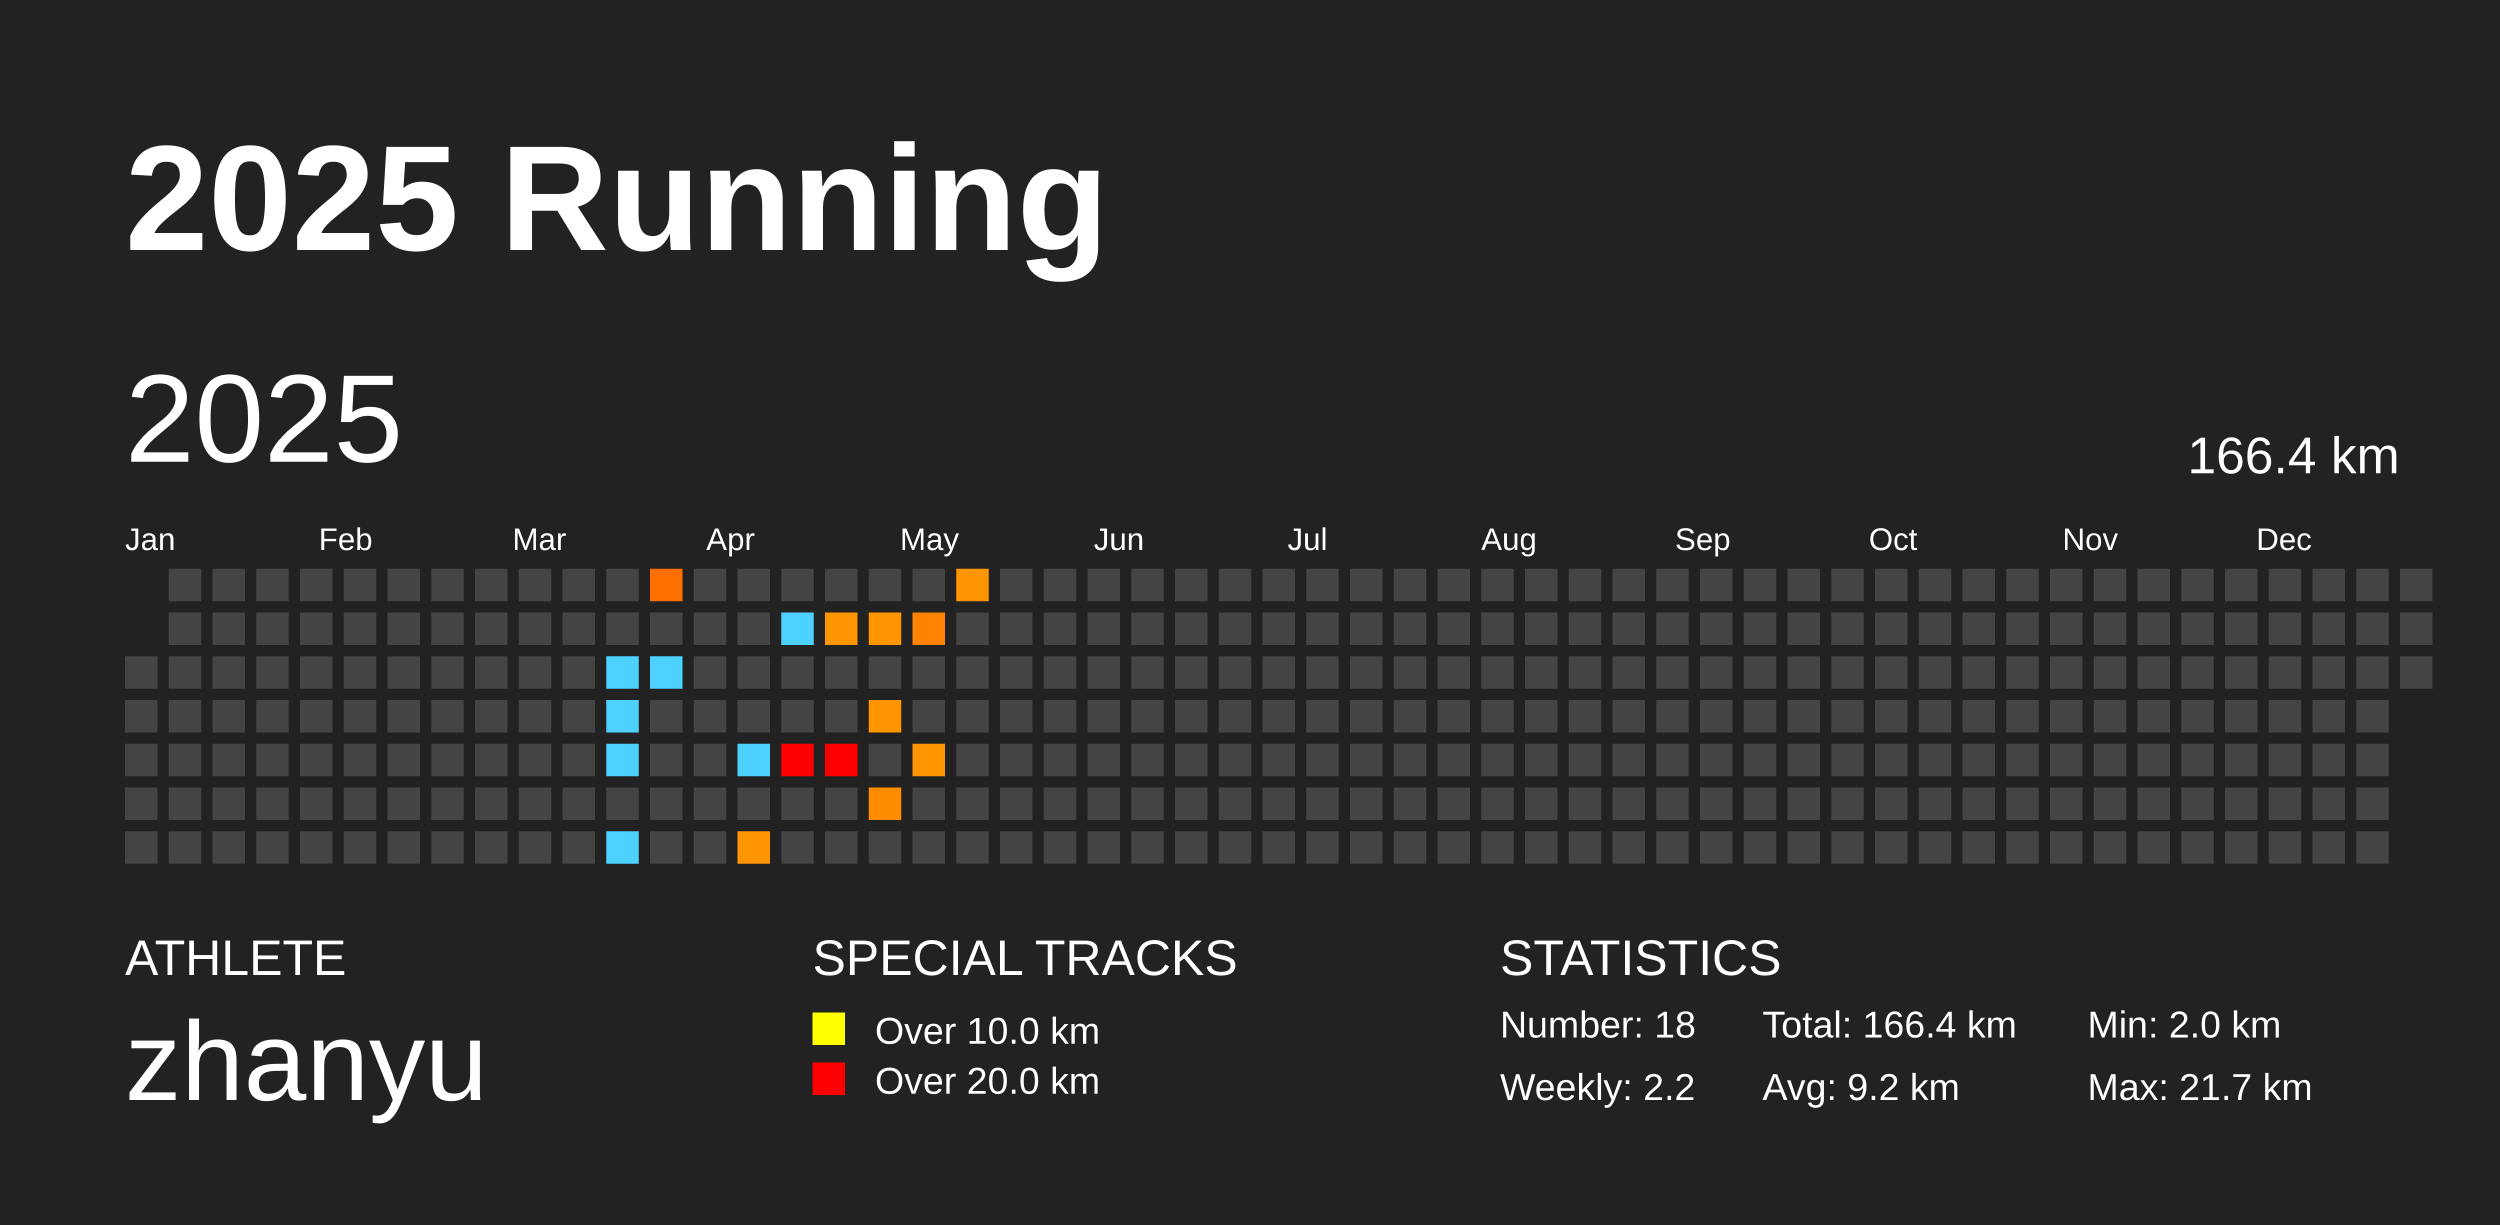
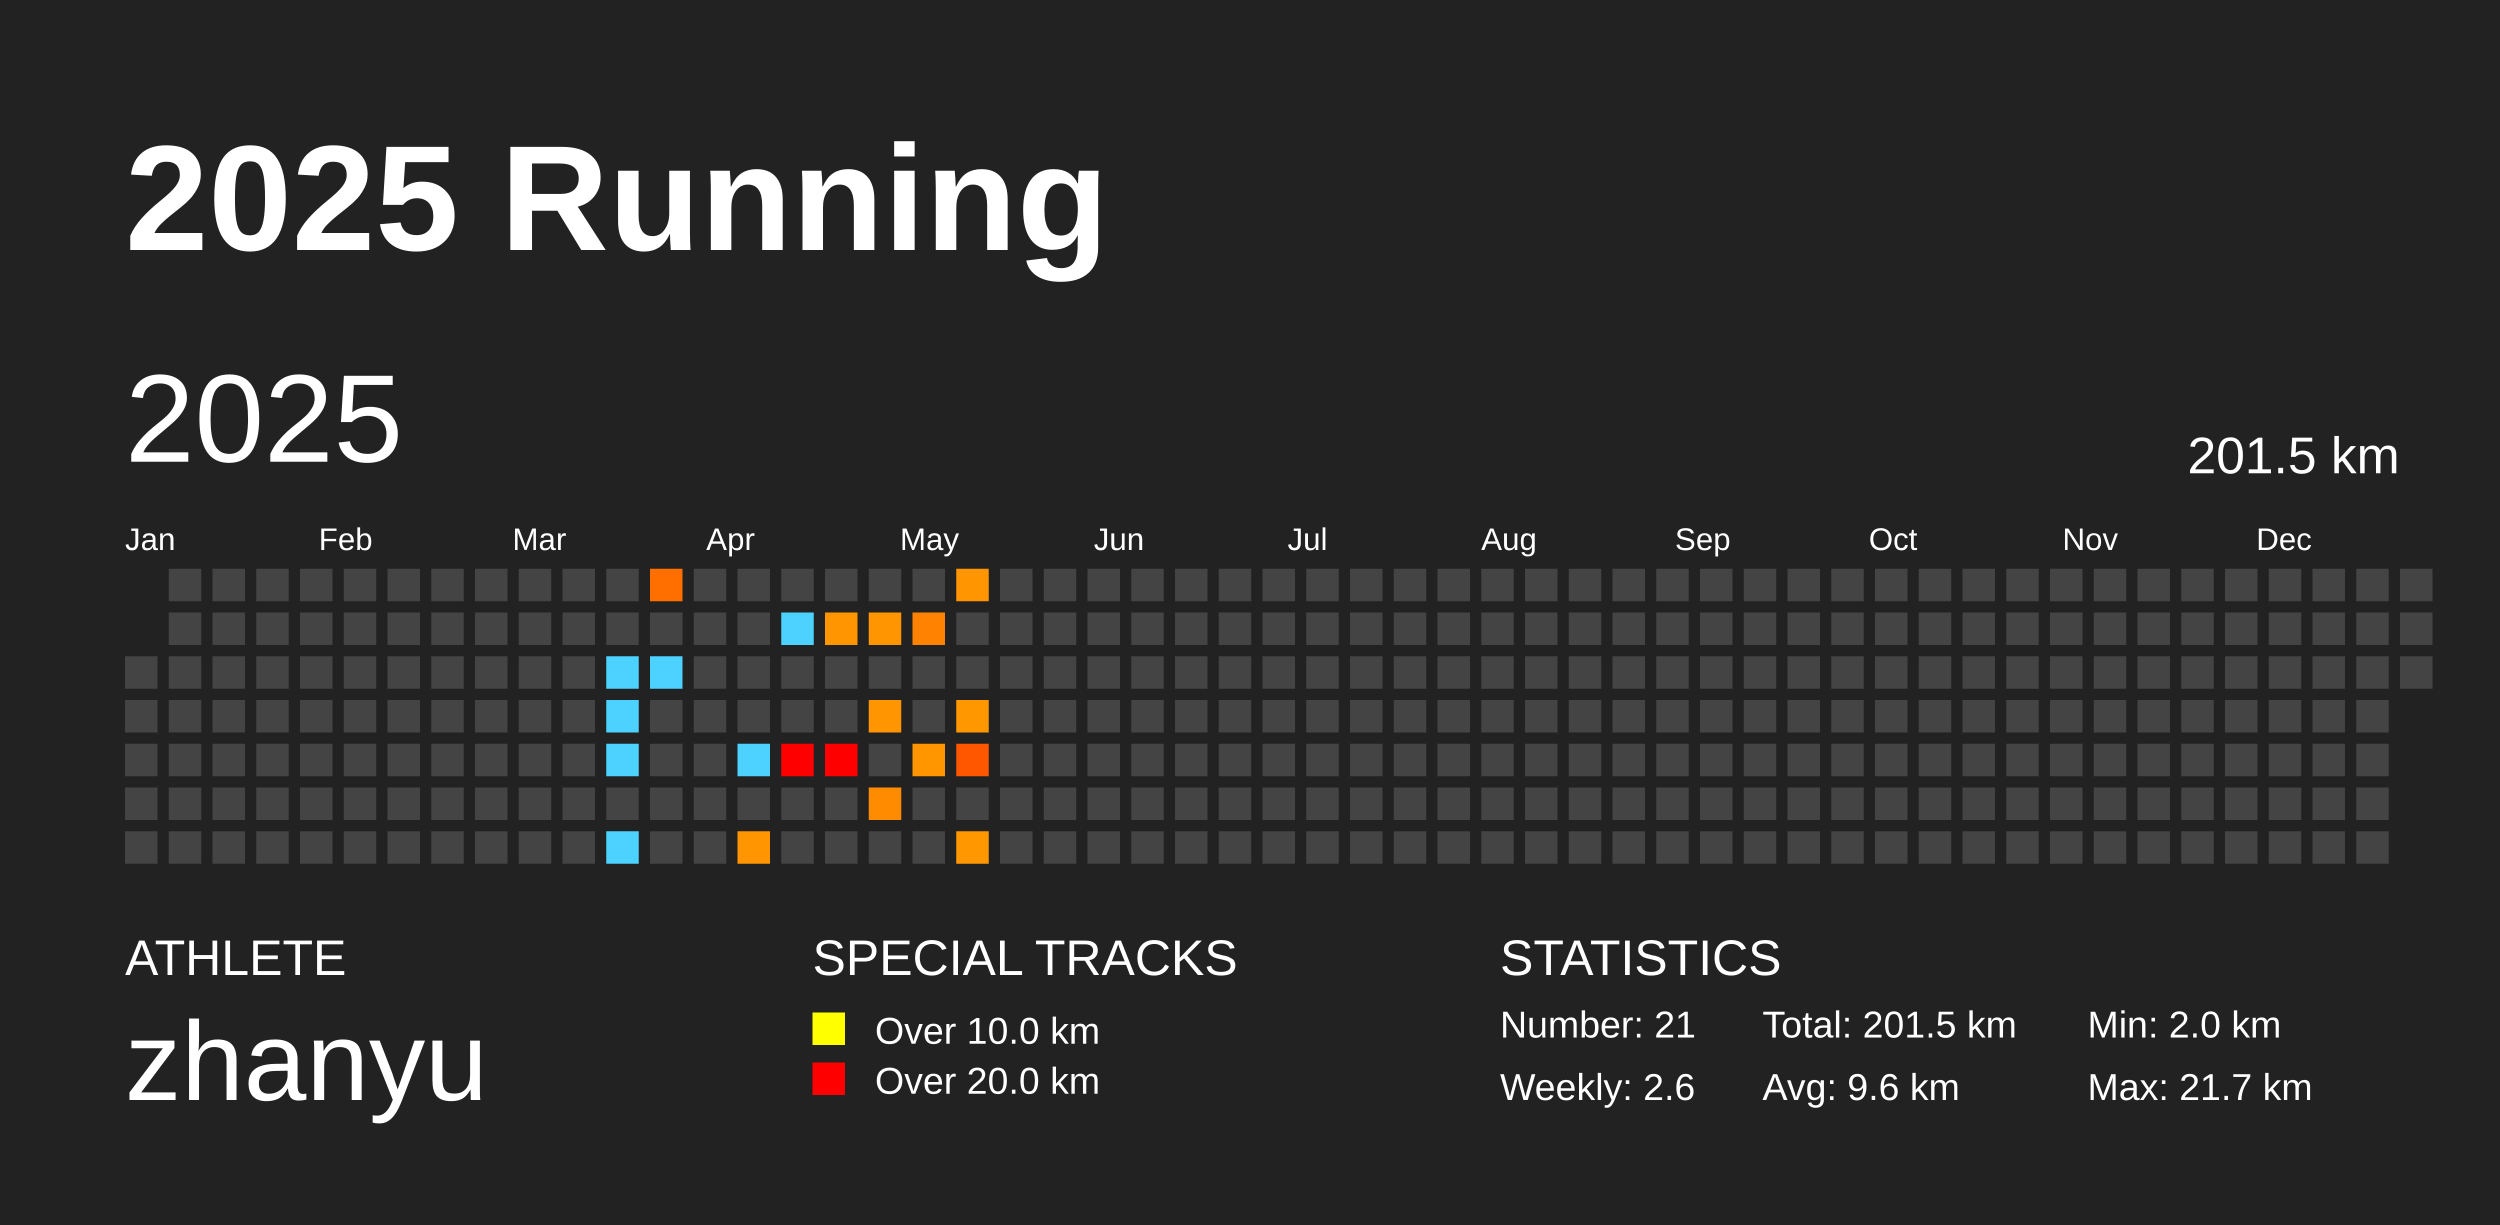
<svg xmlns="http://www.w3.org/2000/svg" baseProfile="full" height="98mm" version="1.1" viewBox="0,0,200,98" width="200mm">
  <defs />
  <rect fill="#222222" height="98" width="200" x="0" y="0" />
  <text fill="#FFFFFF" style="font-size:12px; font-family:Arial; font-weight:bold;" x="10" y="20">2025 Running</text>
  <text fill="#FFFFFF" style="font-size:4px; font-family:Arial" x="10" y="78">ATHLETE</text>
  <text fill="#FFFFFF" style="font-size:9px; font-family:Arial" x="10" y="88">zhanyu</text>
  <text fill="#FFFFFF" style="font-size:4px; font-family:Arial" x="65" y="78">SPECIAL TRACKS</text>
  <rect fill="yellow" height="2.6" width="2.6" x="65" y="81" />
  <text fill="#FFFFFF" style="font-size:3px; font-family:Arial" x="70" y="83.5">Over 10.0 km</text>
  <rect fill="red" height="2.6" width="2.6" x="65" y="85" />
  <text fill="#FFFFFF" style="font-size:3px; font-family:Arial" x="70" y="87.5">Over 20.0 km</text>
  <text fill="#FFFFFF" style="font-size:4px; font-family:Arial" x="120" y="78">STATISTICS</text>
-   <text fill="#FFFFFF" style="font-size:3px; font-family:Arial" x="120" y="83">Number: 18</text>
-   <text fill="#FFFFFF" style="font-size:3px; font-family:Arial" x="120" y="88">Weekly: 2.2</text>
-   <text fill="#FFFFFF" style="font-size:3px; font-family:Arial" x="141" y="83">Total: 166.4 km</text>
-   <text fill="#FFFFFF" style="font-size:3px; font-family:Arial" x="141" y="88">Avg: 9.2 km</text>
+   <text fill="#FFFFFF" style="font-size:3px; font-family:Arial" x="120" y="83">Number: 21</text>
+   <text fill="#FFFFFF" style="font-size:3px; font-family:Arial" x="120" y="88">Weekly: 2.6</text>
+   <text fill="#FFFFFF" style="font-size:3px; font-family:Arial" x="141" y="83">Total: 201.5 km</text>
+   <text fill="#FFFFFF" style="font-size:3px; font-family:Arial" x="141" y="88">Avg: 9.6 km</text>
  <text fill="#FFFFFF" style="font-size:3px; font-family:Arial" x="167" y="83">Min: 2.0 km</text>
  <text fill="#FFFFFF" style="font-size:3px; font-family:Arial" x="167" y="88">Max: 21.7 km</text>
  <text dominant-baseline="hanging" fill="#FFFFFF" style="font-size:10.0px; font-family:Arial;" x="10" y="30">2025</text>
-   <text dominant-baseline="hanging" fill="#FFFFFF" style="font-size:4.125px; font-family:Arial;" x="175" y="35">166.4 km</text>
+   <text dominant-baseline="hanging" fill="#FFFFFF" style="font-size:4.125px; font-family:Arial;" x="175" y="35">201.5 km</text>
  <text fill="#FFFFFF" style="font-size:2.5px; font-family:Arial" x="10.0" y="44">Jan</text>
  <text fill="#FFFFFF" style="font-size:2.5px; font-family:Arial" x="25.5" y="44">Feb</text>
  <text fill="#FFFFFF" style="font-size:2.5px; font-family:Arial" x="41.0" y="44">Mar</text>
  <text fill="#FFFFFF" style="font-size:2.5px; font-family:Arial" x="56.5" y="44">Apr</text>
  <text fill="#FFFFFF" style="font-size:2.5px; font-family:Arial" x="72.0" y="44">May</text>
  <text fill="#FFFFFF" style="font-size:2.5px; font-family:Arial" x="87.5" y="44">Jun</text>
  <text fill="#FFFFFF" style="font-size:2.5px; font-family:Arial" x="103.0" y="44">Jul</text>
  <text fill="#FFFFFF" style="font-size:2.5px; font-family:Arial" x="118.5" y="44">Aug</text>
  <text fill="#FFFFFF" style="font-size:2.5px; font-family:Arial" x="134.0" y="44">Sep</text>
  <text fill="#FFFFFF" style="font-size:2.5px; font-family:Arial" x="149.5" y="44">Oct</text>
  <text fill="#FFFFFF" style="font-size:2.5px; font-family:Arial" x="165.0" y="44">Nov</text>
  <text fill="#FFFFFF" style="font-size:2.5px; font-family:Arial" x="180.5" y="44">Dec</text>
  <rect fill="#444444" height="2.6" width="2.6" x="10.0" y="52.5" />
  <rect fill="#444444" height="2.6" width="2.6" x="10.0" y="56.0" />
  <rect fill="#444444" height="2.6" width="2.6" x="10.0" y="59.5" />
  <rect fill="#444444" height="2.6" width="2.6" x="10.0" y="63.0" />
  <rect fill="#444444" height="2.6" width="2.6" x="10.0" y="66.5" />
  <rect fill="#444444" height="2.6" width="2.6" x="13.5" y="45.5" />
  <rect fill="#444444" height="2.6" width="2.6" x="13.5" y="49.0" />
  <rect fill="#444444" height="2.6" width="2.6" x="13.5" y="52.5" />
  <rect fill="#444444" height="2.6" width="2.6" x="13.5" y="56.0" />
  <rect fill="#444444" height="2.6" width="2.6" x="13.5" y="59.5" />
  <rect fill="#444444" height="2.6" width="2.6" x="13.5" y="63.0" />
  <rect fill="#444444" height="2.6" width="2.6" x="13.5" y="66.5" />
  <rect fill="#444444" height="2.6" width="2.6" x="17.0" y="45.5" />
  <rect fill="#444444" height="2.6" width="2.6" x="17.0" y="49.0" />
  <rect fill="#444444" height="2.6" width="2.6" x="17.0" y="52.5" />
  <rect fill="#444444" height="2.6" width="2.6" x="17.0" y="56.0" />
  <rect fill="#444444" height="2.6" width="2.6" x="17.0" y="59.5" />
  <rect fill="#444444" height="2.6" width="2.6" x="17.0" y="63.0" />
  <rect fill="#444444" height="2.6" width="2.6" x="17.0" y="66.5" />
  <rect fill="#444444" height="2.6" width="2.6" x="20.5" y="45.5" />
  <rect fill="#444444" height="2.6" width="2.6" x="20.5" y="49.0" />
  <rect fill="#444444" height="2.6" width="2.6" x="20.5" y="52.5" />
  <rect fill="#444444" height="2.6" width="2.6" x="20.5" y="56.0" />
  <rect fill="#444444" height="2.6" width="2.6" x="20.5" y="59.5" />
  <rect fill="#444444" height="2.6" width="2.6" x="20.5" y="63.0" />
  <rect fill="#444444" height="2.6" width="2.6" x="20.5" y="66.5" />
  <rect fill="#444444" height="2.6" width="2.6" x="24.0" y="45.5" />
  <rect fill="#444444" height="2.6" width="2.6" x="24.0" y="49.0" />
  <rect fill="#444444" height="2.6" width="2.6" x="24.0" y="52.5" />
  <rect fill="#444444" height="2.6" width="2.6" x="24.0" y="56.0" />
  <rect fill="#444444" height="2.6" width="2.6" x="24.0" y="59.5" />
  <rect fill="#444444" height="2.6" width="2.6" x="24.0" y="63.0" />
  <rect fill="#444444" height="2.6" width="2.6" x="24.0" y="66.5" />
  <rect fill="#444444" height="2.6" width="2.6" x="27.5" y="45.5" />
  <rect fill="#444444" height="2.6" width="2.6" x="27.5" y="49.0" />
  <rect fill="#444444" height="2.6" width="2.6" x="27.5" y="52.5" />
  <rect fill="#444444" height="2.6" width="2.6" x="27.5" y="56.0" />
  <rect fill="#444444" height="2.6" width="2.6" x="27.5" y="59.5" />
  <rect fill="#444444" height="2.6" width="2.6" x="27.5" y="63.0" />
  <rect fill="#444444" height="2.6" width="2.6" x="27.5" y="66.5" />
  <rect fill="#444444" height="2.6" width="2.6" x="31.0" y="45.5" />
  <rect fill="#444444" height="2.6" width="2.6" x="31.0" y="49.0" />
  <rect fill="#444444" height="2.6" width="2.6" x="31.0" y="52.5" />
  <rect fill="#444444" height="2.6" width="2.6" x="31.0" y="56.0" />
  <rect fill="#444444" height="2.6" width="2.6" x="31.0" y="59.5" />
  <rect fill="#444444" height="2.6" width="2.6" x="31.0" y="63.0" />
  <rect fill="#444444" height="2.6" width="2.6" x="31.0" y="66.5" />
  <rect fill="#444444" height="2.6" width="2.6" x="34.5" y="45.5" />
  <rect fill="#444444" height="2.6" width="2.6" x="34.5" y="49.0" />
  <rect fill="#444444" height="2.6" width="2.6" x="34.5" y="52.5" />
  <rect fill="#444444" height="2.6" width="2.6" x="34.5" y="56.0" />
  <rect fill="#444444" height="2.6" width="2.6" x="34.5" y="59.5" />
  <rect fill="#444444" height="2.6" width="2.6" x="34.5" y="63.0" />
  <rect fill="#444444" height="2.6" width="2.6" x="34.5" y="66.5" />
  <rect fill="#444444" height="2.6" width="2.6" x="38.0" y="45.5" />
  <rect fill="#444444" height="2.6" width="2.6" x="38.0" y="49.0" />
  <rect fill="#444444" height="2.6" width="2.6" x="38.0" y="52.5" />
  <rect fill="#444444" height="2.6" width="2.6" x="38.0" y="56.0" />
  <rect fill="#444444" height="2.6" width="2.6" x="38.0" y="59.5" />
  <rect fill="#444444" height="2.6" width="2.6" x="38.0" y="63.0" />
  <rect fill="#444444" height="2.6" width="2.6" x="38.0" y="66.5" />
  <rect fill="#444444" height="2.6" width="2.6" x="41.5" y="45.5" />
  <rect fill="#444444" height="2.6" width="2.6" x="41.5" y="49.0" />
  <rect fill="#444444" height="2.6" width="2.6" x="41.5" y="52.5" />
  <rect fill="#444444" height="2.6" width="2.6" x="41.5" y="56.0" />
  <rect fill="#444444" height="2.6" width="2.6" x="41.5" y="59.5" />
  <rect fill="#444444" height="2.6" width="2.6" x="41.5" y="63.0" />
  <rect fill="#444444" height="2.6" width="2.6" x="41.5" y="66.5" />
  <rect fill="#444444" height="2.6" width="2.6" x="45.0" y="45.5" />
  <rect fill="#444444" height="2.6" width="2.6" x="45.0" y="49.0" />
  <rect fill="#444444" height="2.6" width="2.6" x="45.0" y="52.5" />
  <rect fill="#444444" height="2.6" width="2.6" x="45.0" y="56.0" />
  <rect fill="#444444" height="2.6" width="2.6" x="45.0" y="59.5" />
  <rect fill="#444444" height="2.6" width="2.6" x="45.0" y="63.0" />
  <rect fill="#444444" height="2.6" width="2.6" x="45.0" y="66.5" />
  <rect fill="#444444" height="2.6" width="2.6" x="48.5" y="45.5" />
  <rect fill="#444444" height="2.6" width="2.6" x="48.5" y="49.0" />
  <rect fill="#4dd2ff" height="2.6" width="2.6" x="48.5" y="52.5" />
  <rect fill="#4dd2ff" height="2.6" width="2.6" x="48.5" y="56.0" />
  <rect fill="#4dd2ff" height="2.6" width="2.6" x="48.5" y="59.5" />
  <rect fill="#444444" height="2.6" width="2.6" x="48.5" y="63.0" />
  <rect fill="#4dd2ff" height="2.6" width="2.6" x="48.5" y="66.5" />
  <rect fill="#ff6f00" height="2.6" width="2.6" x="52.0" y="45.5" />
  <rect fill="#444444" height="2.6" width="2.6" x="52.0" y="49.0" />
  <rect fill="#4dd2ff" height="2.6" width="2.6" x="52.0" y="52.5" />
  <rect fill="#444444" height="2.6" width="2.6" x="52.0" y="56.0" />
  <rect fill="#444444" height="2.6" width="2.6" x="52.0" y="59.5" />
  <rect fill="#444444" height="2.6" width="2.6" x="52.0" y="63.0" />
  <rect fill="#444444" height="2.6" width="2.6" x="52.0" y="66.5" />
  <rect fill="#444444" height="2.6" width="2.6" x="55.5" y="45.5" />
  <rect fill="#444444" height="2.6" width="2.6" x="55.5" y="49.0" />
  <rect fill="#444444" height="2.6" width="2.6" x="55.5" y="52.5" />
  <rect fill="#444444" height="2.6" width="2.6" x="55.5" y="56.0" />
  <rect fill="#444444" height="2.6" width="2.6" x="55.5" y="59.5" />
  <rect fill="#444444" height="2.6" width="2.6" x="55.5" y="63.0" />
  <rect fill="#444444" height="2.6" width="2.6" x="55.5" y="66.5" />
  <rect fill="#444444" height="2.6" width="2.6" x="59.0" y="45.5" />
  <rect fill="#444444" height="2.6" width="2.6" x="59.0" y="49.0" />
  <rect fill="#444444" height="2.6" width="2.6" x="59.0" y="52.5" />
  <rect fill="#444444" height="2.6" width="2.6" x="59.0" y="56.0" />
  <rect fill="#4dd2ff" height="2.6" width="2.6" x="59.0" y="59.5" />
  <rect fill="#444444" height="2.6" width="2.6" x="59.0" y="63.0" />
  <rect fill="#ff9500" height="2.6" width="2.6" x="59.0" y="66.5" />
  <rect fill="#444444" height="2.6" width="2.6" x="62.5" y="45.5" />
  <rect fill="#4dd2ff" height="2.6" width="2.6" x="62.5" y="49.0" />
  <rect fill="#444444" height="2.6" width="2.6" x="62.5" y="52.5" />
  <rect fill="#444444" height="2.6" width="2.6" x="62.5" y="56.0" />
  <rect fill="red" height="2.6" width="2.6" x="62.5" y="59.5" />
  <rect fill="#444444" height="2.6" width="2.6" x="62.5" y="63.0" />
  <rect fill="#444444" height="2.6" width="2.6" x="62.5" y="66.5" />
  <rect fill="#444444" height="2.6" width="2.6" x="66.0" y="45.5" />
  <rect fill="#ff9500" height="2.6" width="2.6" x="66.0" y="49.0" />
  <rect fill="#444444" height="2.6" width="2.6" x="66.0" y="52.5" />
  <rect fill="#444444" height="2.6" width="2.6" x="66.0" y="56.0" />
  <rect fill="red" height="2.6" width="2.6" x="66.0" y="59.5" />
  <rect fill="#444444" height="2.6" width="2.6" x="66.0" y="63.0" />
  <rect fill="#444444" height="2.6" width="2.6" x="66.0" y="66.5" />
  <rect fill="#444444" height="2.6" width="2.6" x="69.5" y="45.5" />
  <rect fill="#ff9500" height="2.6" width="2.6" x="69.5" y="49.0" />
  <rect fill="#444444" height="2.6" width="2.6" x="69.5" y="52.5" />
  <rect fill="#ff9500" height="2.6" width="2.6" x="69.5" y="56.0" />
  <rect fill="#444444" height="2.6" width="2.6" x="69.5" y="59.5" />
  <rect fill="#ff8b00" height="2.6" width="2.6" x="69.5" y="63.0" />
  <rect fill="#444444" height="2.6" width="2.6" x="69.5" y="66.5" />
  <rect fill="#444444" height="2.6" width="2.6" x="73.0" y="45.5" />
  <rect fill="#ff8300" height="2.6" width="2.6" x="73.0" y="49.0" />
  <rect fill="#444444" height="2.6" width="2.6" x="73.0" y="52.5" />
  <rect fill="#444444" height="2.6" width="2.6" x="73.0" y="56.0" />
  <rect fill="#ff9600" height="2.6" width="2.6" x="73.0" y="59.5" />
  <rect fill="#444444" height="2.6" width="2.6" x="73.0" y="63.0" />
  <rect fill="#444444" height="2.6" width="2.6" x="73.0" y="66.5" />
  <rect fill="#ff9500" height="2.6" width="2.6" x="76.5" y="45.5" />
  <rect fill="#444444" height="2.6" width="2.6" x="76.5" y="49.0" />
  <rect fill="#444444" height="2.6" width="2.6" x="76.5" y="52.5" />
-   <rect fill="#444444" height="2.6" width="2.6" x="76.5" y="56.0" />
-   <rect fill="#444444" height="2.6" width="2.6" x="76.5" y="59.5" />
+   <rect fill="#ff9800" height="2.6" width="2.6" x="76.5" y="56.0" />
+   <rect fill="#ff5700" height="2.6" width="2.6" x="76.5" y="59.5" />
  <rect fill="#444444" height="2.6" width="2.6" x="76.5" y="63.0" />
-   <rect fill="#444444" height="2.6" width="2.6" x="76.5" y="66.5" />
+   <rect fill="#ff9800" height="2.6" width="2.6" x="76.5" y="66.5" />
  <rect fill="#444444" height="2.6" width="2.6" x="80.0" y="45.5" />
  <rect fill="#444444" height="2.6" width="2.6" x="80.0" y="49.0" />
  <rect fill="#444444" height="2.6" width="2.6" x="80.0" y="52.5" />
  <rect fill="#444444" height="2.6" width="2.6" x="80.0" y="56.0" />
  <rect fill="#444444" height="2.6" width="2.6" x="80.0" y="59.5" />
  <rect fill="#444444" height="2.6" width="2.6" x="80.0" y="63.0" />
  <rect fill="#444444" height="2.6" width="2.6" x="80.0" y="66.5" />
  <rect fill="#444444" height="2.6" width="2.6" x="83.5" y="45.5" />
  <rect fill="#444444" height="2.6" width="2.6" x="83.5" y="49.0" />
  <rect fill="#444444" height="2.6" width="2.6" x="83.5" y="52.5" />
  <rect fill="#444444" height="2.6" width="2.6" x="83.5" y="56.0" />
  <rect fill="#444444" height="2.6" width="2.6" x="83.5" y="59.5" />
  <rect fill="#444444" height="2.6" width="2.6" x="83.5" y="63.0" />
  <rect fill="#444444" height="2.6" width="2.6" x="83.5" y="66.5" />
  <rect fill="#444444" height="2.6" width="2.6" x="87.0" y="45.5" />
  <rect fill="#444444" height="2.6" width="2.6" x="87.0" y="49.0" />
  <rect fill="#444444" height="2.6" width="2.6" x="87.0" y="52.5" />
  <rect fill="#444444" height="2.6" width="2.6" x="87.0" y="56.0" />
  <rect fill="#444444" height="2.6" width="2.6" x="87.0" y="59.5" />
  <rect fill="#444444" height="2.6" width="2.6" x="87.0" y="63.0" />
  <rect fill="#444444" height="2.6" width="2.6" x="87.0" y="66.5" />
  <rect fill="#444444" height="2.6" width="2.6" x="90.5" y="45.5" />
  <rect fill="#444444" height="2.6" width="2.6" x="90.5" y="49.0" />
  <rect fill="#444444" height="2.6" width="2.6" x="90.5" y="52.5" />
  <rect fill="#444444" height="2.6" width="2.6" x="90.5" y="56.0" />
  <rect fill="#444444" height="2.6" width="2.6" x="90.5" y="59.5" />
  <rect fill="#444444" height="2.6" width="2.6" x="90.5" y="63.0" />
  <rect fill="#444444" height="2.6" width="2.6" x="90.5" y="66.5" />
  <rect fill="#444444" height="2.6" width="2.6" x="94.0" y="45.5" />
  <rect fill="#444444" height="2.6" width="2.6" x="94.0" y="49.0" />
  <rect fill="#444444" height="2.6" width="2.6" x="94.0" y="52.5" />
  <rect fill="#444444" height="2.6" width="2.6" x="94.0" y="56.0" />
  <rect fill="#444444" height="2.6" width="2.6" x="94.0" y="59.5" />
  <rect fill="#444444" height="2.6" width="2.6" x="94.0" y="63.0" />
  <rect fill="#444444" height="2.6" width="2.6" x="94.0" y="66.5" />
  <rect fill="#444444" height="2.6" width="2.6" x="97.5" y="45.5" />
  <rect fill="#444444" height="2.6" width="2.6" x="97.5" y="49.0" />
  <rect fill="#444444" height="2.6" width="2.6" x="97.5" y="52.5" />
  <rect fill="#444444" height="2.6" width="2.6" x="97.5" y="56.0" />
  <rect fill="#444444" height="2.6" width="2.6" x="97.5" y="59.5" />
  <rect fill="#444444" height="2.6" width="2.6" x="97.5" y="63.0" />
  <rect fill="#444444" height="2.6" width="2.6" x="97.5" y="66.5" />
  <rect fill="#444444" height="2.6" width="2.6" x="101.0" y="45.5" />
  <rect fill="#444444" height="2.6" width="2.6" x="101.0" y="49.0" />
  <rect fill="#444444" height="2.6" width="2.6" x="101.0" y="52.5" />
  <rect fill="#444444" height="2.6" width="2.6" x="101.0" y="56.0" />
  <rect fill="#444444" height="2.6" width="2.6" x="101.0" y="59.5" />
  <rect fill="#444444" height="2.6" width="2.6" x="101.0" y="63.0" />
  <rect fill="#444444" height="2.6" width="2.6" x="101.0" y="66.5" />
  <rect fill="#444444" height="2.6" width="2.6" x="104.5" y="45.5" />
  <rect fill="#444444" height="2.6" width="2.6" x="104.5" y="49.0" />
  <rect fill="#444444" height="2.6" width="2.6" x="104.5" y="52.5" />
  <rect fill="#444444" height="2.6" width="2.6" x="104.5" y="56.0" />
  <rect fill="#444444" height="2.6" width="2.6" x="104.5" y="59.5" />
  <rect fill="#444444" height="2.6" width="2.6" x="104.5" y="63.0" />
  <rect fill="#444444" height="2.6" width="2.6" x="104.5" y="66.5" />
  <rect fill="#444444" height="2.6" width="2.6" x="108.0" y="45.5" />
  <rect fill="#444444" height="2.6" width="2.6" x="108.0" y="49.0" />
  <rect fill="#444444" height="2.6" width="2.6" x="108.0" y="52.5" />
  <rect fill="#444444" height="2.6" width="2.6" x="108.0" y="56.0" />
  <rect fill="#444444" height="2.6" width="2.6" x="108.0" y="59.5" />
  <rect fill="#444444" height="2.6" width="2.6" x="108.0" y="63.0" />
  <rect fill="#444444" height="2.6" width="2.6" x="108.0" y="66.5" />
  <rect fill="#444444" height="2.6" width="2.6" x="111.5" y="45.5" />
  <rect fill="#444444" height="2.6" width="2.6" x="111.5" y="49.0" />
  <rect fill="#444444" height="2.6" width="2.6" x="111.5" y="52.5" />
  <rect fill="#444444" height="2.6" width="2.6" x="111.5" y="56.0" />
  <rect fill="#444444" height="2.6" width="2.6" x="111.5" y="59.5" />
  <rect fill="#444444" height="2.6" width="2.6" x="111.5" y="63.0" />
  <rect fill="#444444" height="2.6" width="2.6" x="111.5" y="66.5" />
  <rect fill="#444444" height="2.6" width="2.6" x="115.0" y="45.5" />
  <rect fill="#444444" height="2.6" width="2.6" x="115.0" y="49.0" />
  <rect fill="#444444" height="2.6" width="2.6" x="115.0" y="52.5" />
  <rect fill="#444444" height="2.6" width="2.6" x="115.0" y="56.0" />
  <rect fill="#444444" height="2.6" width="2.6" x="115.0" y="59.5" />
  <rect fill="#444444" height="2.6" width="2.6" x="115.0" y="63.0" />
  <rect fill="#444444" height="2.6" width="2.6" x="115.0" y="66.5" />
  <rect fill="#444444" height="2.6" width="2.6" x="118.5" y="45.5" />
  <rect fill="#444444" height="2.6" width="2.6" x="118.5" y="49.0" />
  <rect fill="#444444" height="2.6" width="2.6" x="118.5" y="52.5" />
  <rect fill="#444444" height="2.6" width="2.6" x="118.5" y="56.0" />
  <rect fill="#444444" height="2.6" width="2.6" x="118.5" y="59.5" />
  <rect fill="#444444" height="2.6" width="2.6" x="118.5" y="63.0" />
  <rect fill="#444444" height="2.6" width="2.6" x="118.5" y="66.5" />
  <rect fill="#444444" height="2.6" width="2.6" x="122.0" y="45.5" />
  <rect fill="#444444" height="2.6" width="2.6" x="122.0" y="49.0" />
  <rect fill="#444444" height="2.6" width="2.6" x="122.0" y="52.5" />
  <rect fill="#444444" height="2.6" width="2.6" x="122.0" y="56.0" />
  <rect fill="#444444" height="2.6" width="2.6" x="122.0" y="59.5" />
  <rect fill="#444444" height="2.6" width="2.6" x="122.0" y="63.0" />
  <rect fill="#444444" height="2.6" width="2.6" x="122.0" y="66.5" />
  <rect fill="#444444" height="2.6" width="2.6" x="125.5" y="45.5" />
  <rect fill="#444444" height="2.6" width="2.6" x="125.5" y="49.0" />
  <rect fill="#444444" height="2.6" width="2.6" x="125.5" y="52.5" />
  <rect fill="#444444" height="2.6" width="2.6" x="125.5" y="56.0" />
  <rect fill="#444444" height="2.6" width="2.6" x="125.5" y="59.5" />
  <rect fill="#444444" height="2.6" width="2.6" x="125.5" y="63.0" />
  <rect fill="#444444" height="2.6" width="2.6" x="125.5" y="66.5" />
  <rect fill="#444444" height="2.6" width="2.6" x="129.0" y="45.5" />
  <rect fill="#444444" height="2.6" width="2.6" x="129.0" y="49.0" />
  <rect fill="#444444" height="2.6" width="2.6" x="129.0" y="52.5" />
  <rect fill="#444444" height="2.6" width="2.6" x="129.0" y="56.0" />
  <rect fill="#444444" height="2.6" width="2.6" x="129.0" y="59.5" />
  <rect fill="#444444" height="2.6" width="2.6" x="129.0" y="63.0" />
  <rect fill="#444444" height="2.6" width="2.6" x="129.0" y="66.5" />
  <rect fill="#444444" height="2.6" width="2.6" x="132.5" y="45.5" />
  <rect fill="#444444" height="2.6" width="2.6" x="132.5" y="49.0" />
  <rect fill="#444444" height="2.6" width="2.6" x="132.5" y="52.5" />
  <rect fill="#444444" height="2.6" width="2.6" x="132.5" y="56.0" />
  <rect fill="#444444" height="2.6" width="2.6" x="132.5" y="59.5" />
  <rect fill="#444444" height="2.6" width="2.6" x="132.5" y="63.0" />
  <rect fill="#444444" height="2.6" width="2.6" x="132.5" y="66.5" />
  <rect fill="#444444" height="2.6" width="2.6" x="136.0" y="45.5" />
  <rect fill="#444444" height="2.6" width="2.6" x="136.0" y="49.0" />
  <rect fill="#444444" height="2.6" width="2.6" x="136.0" y="52.5" />
  <rect fill="#444444" height="2.6" width="2.6" x="136.0" y="56.0" />
  <rect fill="#444444" height="2.6" width="2.6" x="136.0" y="59.5" />
  <rect fill="#444444" height="2.6" width="2.6" x="136.0" y="63.0" />
  <rect fill="#444444" height="2.6" width="2.6" x="136.0" y="66.5" />
  <rect fill="#444444" height="2.6" width="2.6" x="139.5" y="45.5" />
  <rect fill="#444444" height="2.6" width="2.6" x="139.5" y="49.0" />
  <rect fill="#444444" height="2.6" width="2.6" x="139.5" y="52.5" />
  <rect fill="#444444" height="2.6" width="2.6" x="139.5" y="56.0" />
  <rect fill="#444444" height="2.6" width="2.6" x="139.5" y="59.5" />
  <rect fill="#444444" height="2.6" width="2.6" x="139.5" y="63.0" />
  <rect fill="#444444" height="2.6" width="2.6" x="139.5" y="66.5" />
  <rect fill="#444444" height="2.6" width="2.6" x="143.0" y="45.5" />
  <rect fill="#444444" height="2.6" width="2.6" x="143.0" y="49.0" />
  <rect fill="#444444" height="2.6" width="2.6" x="143.0" y="52.5" />
  <rect fill="#444444" height="2.6" width="2.6" x="143.0" y="56.0" />
  <rect fill="#444444" height="2.6" width="2.6" x="143.0" y="59.5" />
  <rect fill="#444444" height="2.6" width="2.6" x="143.0" y="63.0" />
  <rect fill="#444444" height="2.6" width="2.6" x="143.0" y="66.5" />
  <rect fill="#444444" height="2.6" width="2.6" x="146.5" y="45.5" />
  <rect fill="#444444" height="2.6" width="2.6" x="146.5" y="49.0" />
  <rect fill="#444444" height="2.6" width="2.6" x="146.5" y="52.5" />
  <rect fill="#444444" height="2.6" width="2.6" x="146.5" y="56.0" />
  <rect fill="#444444" height="2.6" width="2.6" x="146.5" y="59.5" />
  <rect fill="#444444" height="2.6" width="2.6" x="146.5" y="63.0" />
  <rect fill="#444444" height="2.6" width="2.6" x="146.5" y="66.5" />
  <rect fill="#444444" height="2.6" width="2.6" x="150.0" y="45.5" />
  <rect fill="#444444" height="2.6" width="2.6" x="150.0" y="49.0" />
  <rect fill="#444444" height="2.6" width="2.6" x="150.0" y="52.5" />
  <rect fill="#444444" height="2.6" width="2.6" x="150.0" y="56.0" />
  <rect fill="#444444" height="2.6" width="2.6" x="150.0" y="59.5" />
  <rect fill="#444444" height="2.6" width="2.6" x="150.0" y="63.0" />
  <rect fill="#444444" height="2.6" width="2.6" x="150.0" y="66.5" />
  <rect fill="#444444" height="2.6" width="2.6" x="153.5" y="45.5" />
  <rect fill="#444444" height="2.6" width="2.6" x="153.5" y="49.0" />
  <rect fill="#444444" height="2.6" width="2.6" x="153.5" y="52.5" />
  <rect fill="#444444" height="2.6" width="2.6" x="153.5" y="56.0" />
  <rect fill="#444444" height="2.6" width="2.6" x="153.5" y="59.5" />
  <rect fill="#444444" height="2.6" width="2.6" x="153.5" y="63.0" />
  <rect fill="#444444" height="2.6" width="2.6" x="153.5" y="66.5" />
  <rect fill="#444444" height="2.6" width="2.6" x="157.0" y="45.5" />
  <rect fill="#444444" height="2.6" width="2.6" x="157.0" y="49.0" />
  <rect fill="#444444" height="2.6" width="2.6" x="157.0" y="52.5" />
  <rect fill="#444444" height="2.6" width="2.6" x="157.0" y="56.0" />
  <rect fill="#444444" height="2.6" width="2.6" x="157.0" y="59.5" />
  <rect fill="#444444" height="2.6" width="2.6" x="157.0" y="63.0" />
  <rect fill="#444444" height="2.6" width="2.6" x="157.0" y="66.5" />
  <rect fill="#444444" height="2.6" width="2.6" x="160.5" y="45.5" />
  <rect fill="#444444" height="2.6" width="2.6" x="160.5" y="49.0" />
  <rect fill="#444444" height="2.6" width="2.6" x="160.5" y="52.5" />
  <rect fill="#444444" height="2.6" width="2.6" x="160.5" y="56.0" />
  <rect fill="#444444" height="2.6" width="2.6" x="160.5" y="59.5" />
  <rect fill="#444444" height="2.6" width="2.6" x="160.5" y="63.0" />
  <rect fill="#444444" height="2.6" width="2.6" x="160.5" y="66.5" />
  <rect fill="#444444" height="2.6" width="2.6" x="164.0" y="45.5" />
  <rect fill="#444444" height="2.6" width="2.6" x="164.0" y="49.0" />
  <rect fill="#444444" height="2.6" width="2.6" x="164.0" y="52.5" />
  <rect fill="#444444" height="2.6" width="2.6" x="164.0" y="56.0" />
  <rect fill="#444444" height="2.6" width="2.6" x="164.0" y="59.5" />
  <rect fill="#444444" height="2.6" width="2.6" x="164.0" y="63.0" />
  <rect fill="#444444" height="2.6" width="2.6" x="164.0" y="66.5" />
  <rect fill="#444444" height="2.6" width="2.6" x="167.5" y="45.5" />
  <rect fill="#444444" height="2.6" width="2.6" x="167.5" y="49.0" />
  <rect fill="#444444" height="2.6" width="2.6" x="167.5" y="52.5" />
  <rect fill="#444444" height="2.6" width="2.6" x="167.5" y="56.0" />
  <rect fill="#444444" height="2.6" width="2.6" x="167.5" y="59.5" />
  <rect fill="#444444" height="2.6" width="2.6" x="167.5" y="63.0" />
  <rect fill="#444444" height="2.6" width="2.6" x="167.5" y="66.5" />
  <rect fill="#444444" height="2.6" width="2.6" x="171.0" y="45.5" />
  <rect fill="#444444" height="2.6" width="2.6" x="171.0" y="49.0" />
  <rect fill="#444444" height="2.6" width="2.6" x="171.0" y="52.5" />
  <rect fill="#444444" height="2.6" width="2.6" x="171.0" y="56.0" />
  <rect fill="#444444" height="2.6" width="2.6" x="171.0" y="59.5" />
  <rect fill="#444444" height="2.6" width="2.6" x="171.0" y="63.0" />
  <rect fill="#444444" height="2.6" width="2.6" x="171.0" y="66.5" />
  <rect fill="#444444" height="2.6" width="2.6" x="174.5" y="45.5" />
  <rect fill="#444444" height="2.6" width="2.6" x="174.5" y="49.0" />
  <rect fill="#444444" height="2.6" width="2.6" x="174.5" y="52.5" />
  <rect fill="#444444" height="2.6" width="2.6" x="174.5" y="56.0" />
  <rect fill="#444444" height="2.6" width="2.6" x="174.5" y="59.5" />
  <rect fill="#444444" height="2.6" width="2.6" x="174.5" y="63.0" />
  <rect fill="#444444" height="2.6" width="2.6" x="174.5" y="66.5" />
  <rect fill="#444444" height="2.6" width="2.6" x="178.0" y="45.5" />
  <rect fill="#444444" height="2.6" width="2.6" x="178.0" y="49.0" />
  <rect fill="#444444" height="2.6" width="2.6" x="178.0" y="52.5" />
  <rect fill="#444444" height="2.6" width="2.6" x="178.0" y="56.0" />
  <rect fill="#444444" height="2.6" width="2.6" x="178.0" y="59.5" />
  <rect fill="#444444" height="2.6" width="2.6" x="178.0" y="63.0" />
  <rect fill="#444444" height="2.6" width="2.6" x="178.0" y="66.5" />
  <rect fill="#444444" height="2.6" width="2.6" x="181.5" y="45.5" />
  <rect fill="#444444" height="2.6" width="2.6" x="181.5" y="49.0" />
  <rect fill="#444444" height="2.6" width="2.6" x="181.5" y="52.5" />
  <rect fill="#444444" height="2.6" width="2.6" x="181.5" y="56.0" />
  <rect fill="#444444" height="2.6" width="2.6" x="181.5" y="59.5" />
  <rect fill="#444444" height="2.6" width="2.6" x="181.5" y="63.0" />
  <rect fill="#444444" height="2.6" width="2.6" x="181.5" y="66.5" />
  <rect fill="#444444" height="2.6" width="2.6" x="185.0" y="45.5" />
  <rect fill="#444444" height="2.6" width="2.6" x="185.0" y="49.0" />
  <rect fill="#444444" height="2.6" width="2.6" x="185.0" y="52.5" />
  <rect fill="#444444" height="2.6" width="2.6" x="185.0" y="56.0" />
  <rect fill="#444444" height="2.6" width="2.6" x="185.0" y="59.5" />
  <rect fill="#444444" height="2.6" width="2.6" x="185.0" y="63.0" />
  <rect fill="#444444" height="2.6" width="2.6" x="185.0" y="66.5" />
  <rect fill="#444444" height="2.6" width="2.6" x="188.5" y="45.5" />
  <rect fill="#444444" height="2.6" width="2.6" x="188.5" y="49.0" />
  <rect fill="#444444" height="2.6" width="2.6" x="188.5" y="52.5" />
  <rect fill="#444444" height="2.6" width="2.6" x="188.5" y="56.0" />
  <rect fill="#444444" height="2.6" width="2.6" x="188.5" y="59.5" />
  <rect fill="#444444" height="2.6" width="2.6" x="188.5" y="63.0" />
  <rect fill="#444444" height="2.6" width="2.6" x="188.5" y="66.5" />
  <rect fill="#444444" height="2.6" width="2.6" x="192.0" y="45.5" />
  <rect fill="#444444" height="2.6" width="2.6" x="192.0" y="49.0" />
  <rect fill="#444444" height="2.6" width="2.6" x="192.0" y="52.5" />
</svg>
